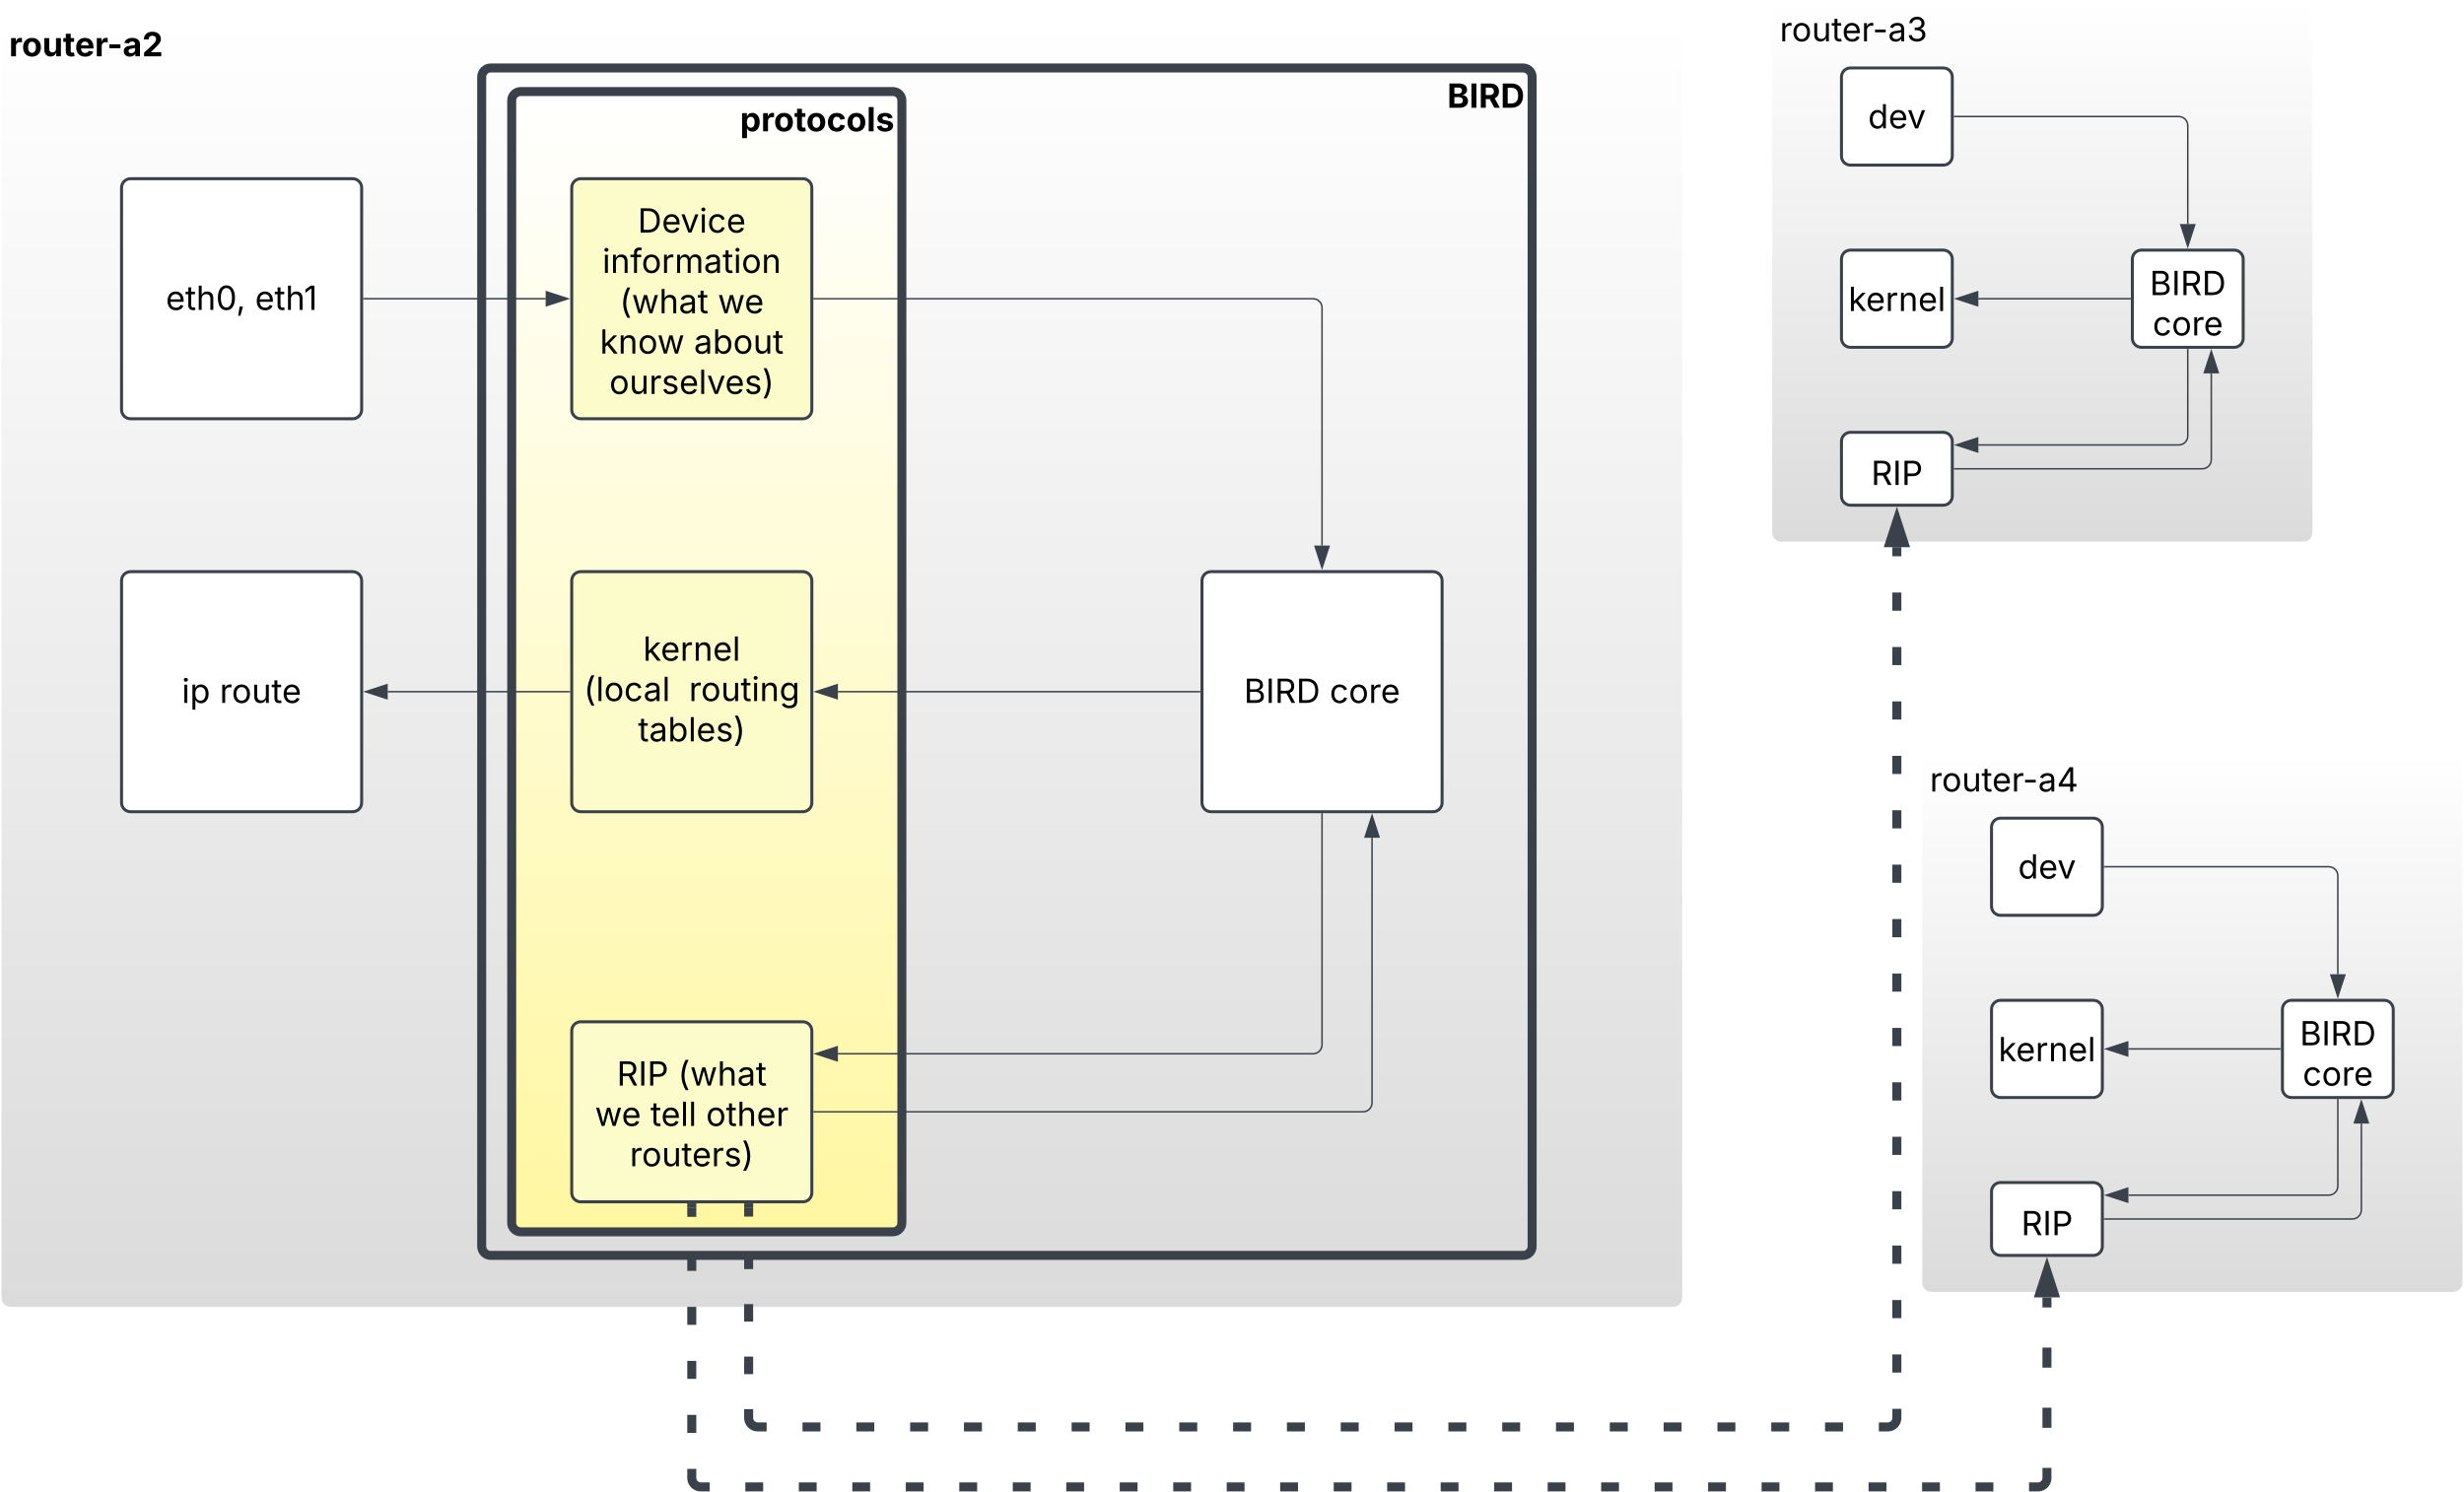
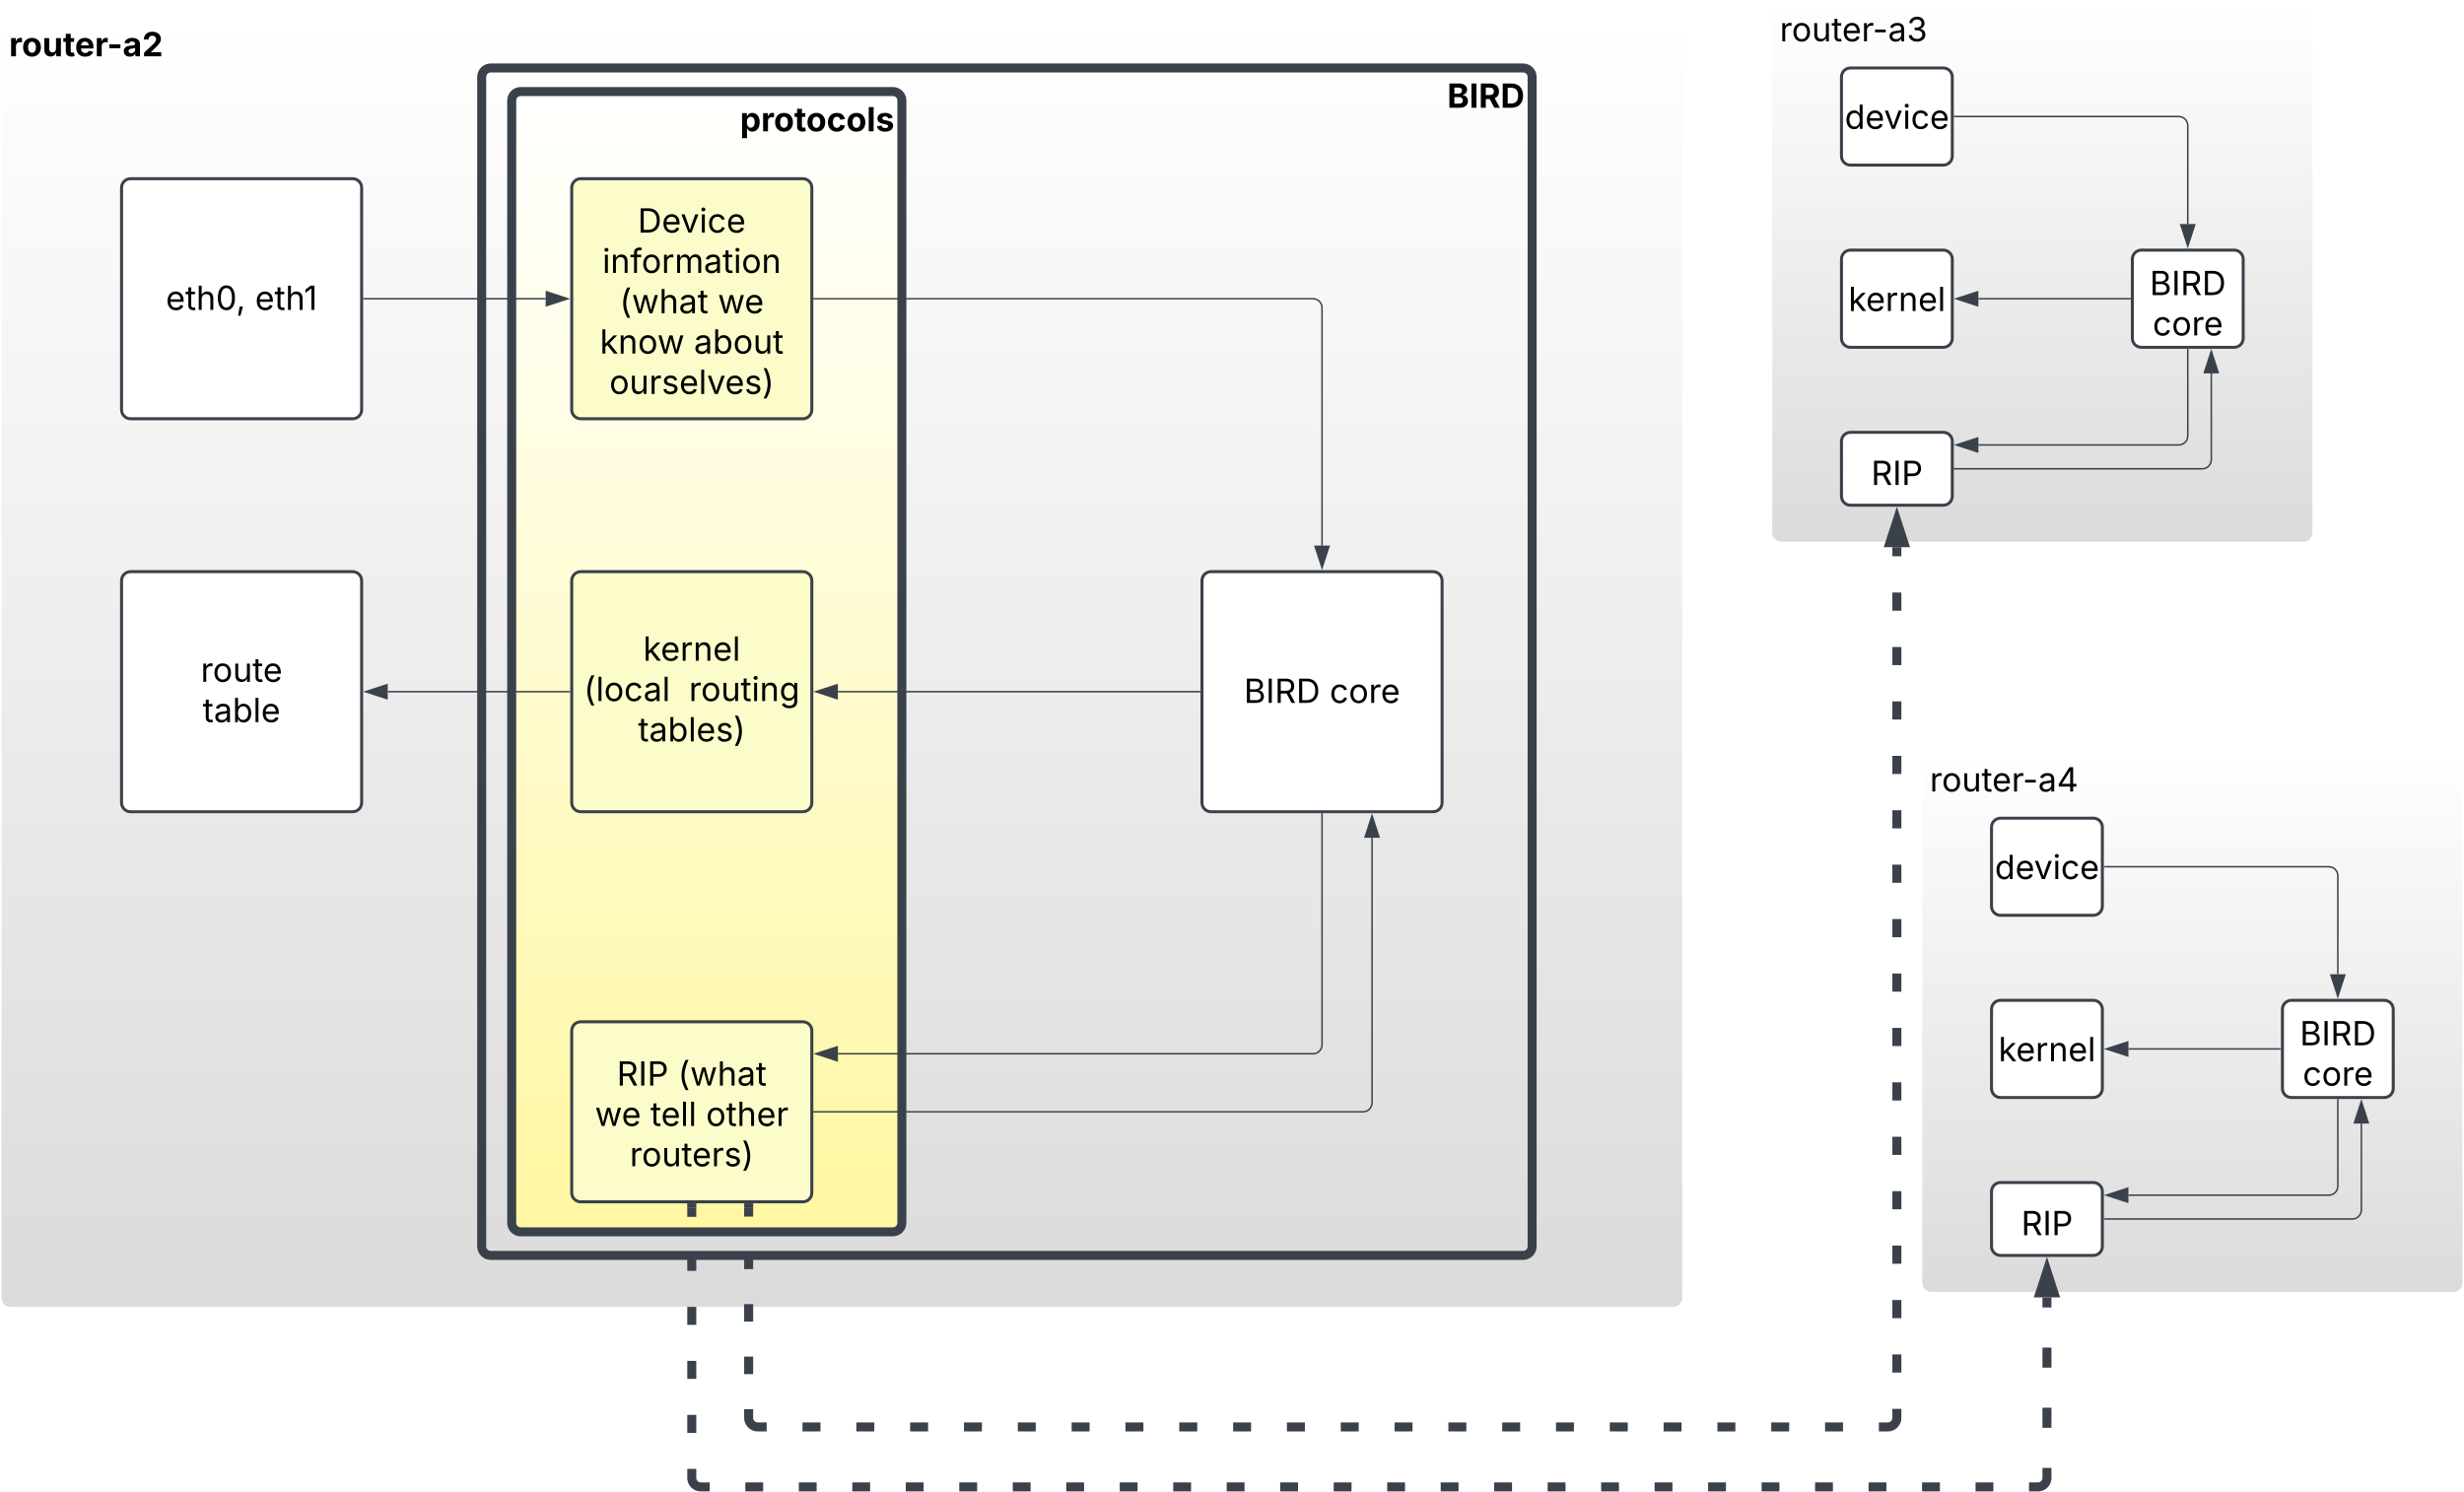
<svg xmlns="http://www.w3.org/2000/svg" xmlns:ns1="lucid" xmlns:xlink="http://www.w3.org/1999/xlink" width="1642" height="994">
  <g transform="translate(-159 -239)" ns1:page-tab-id="_iq6qEx59Amo">
    <path d="M0 0h2000v1500H0z" fill="#fff" />
    <path d="M160 256a6 6 0 0 1 6-6h1108a6 6 0 0 1 6 6v848a6 6 0 0 1-6 6H166a6 6 0 0 1-6-6z" stroke="#000" stroke-opacity="0" stroke-width="2" fill="url(#a)" />
    <use xlink:href="#b" transform="matrix(1,0,0,1,165,255) translate(0 21.52778)" />
    <path d="M480 290.3a6 6 0 0 1 6-6h688a6 6 0 0 1 6 6v779.4a6 6 0 0 1-6 6H486a6 6 0 0 1-6-6z" stroke="#3a414a" stroke-width="6" fill-opacity="0" />
    <use xlink:href="#c" transform="matrix(1,0,0,1,485,289.2857) translate(638.4158 21.52778)" />
    <path d="M500 306a6 6 0 0 1 6-6h248a6 6 0 0 1 6 6v748a6 6 0 0 1-6 6H506a6 6 0 0 1-6-6z" stroke="#3a414a" stroke-width="6" fill="url(#d)" />
    <use xlink:href="#e" transform="matrix(1,0,0,1,505,305) translate(147.1354 21.52778)" />
    <path d="M540 364.1a6 6 0 0 1 6-6h148a6 6 0 0 1 6 6v148a6 6 0 0 1-6 6H546a6 6 0 0 1-6-6z" stroke="#3a414a" stroke-width="2" fill="#fcfcca" />
    <use xlink:href="#f" transform="matrix(1,0,0,1,545,363.0952) translate(38.95942 30.90278)" />
    <use xlink:href="#g" transform="matrix(1,0,0,1,545,363.0952) translate(15.41341 57.7908)" />
    <use xlink:href="#h" transform="matrix(1,0,0,1,545,363.0952) translate(26.91515 84.67882)" />
    <use xlink:href="#i" transform="matrix(1,0,0,1,545,363.0952) translate(92.34484 84.67882)" />
    <use xlink:href="#j" transform="matrix(1,0,0,1,545,363.0952) translate(13.74783 111.5668)" />
    <use xlink:href="#k" transform="matrix(1,0,0,1,545,363.0952) translate(76.43229 111.5668)" />
    <use xlink:href="#l" transform="matrix(1,0,0,1,545,363.0952) translate(20.07378 138.4549)" />
    <path d="M540 626a6 6 0 0 1 6-6h148a6 6 0 0 1 6 6v148a6 6 0 0 1-6 6H546a6 6 0 0 1-6-6z" stroke="#3a414a" stroke-width="2" fill="#fcfcca" />
    <use xlink:href="#m" transform="matrix(1,0,0,1,545,625) translate(42.58355 54.34028)" />
    <use xlink:href="#n" transform="matrix(1,0,0,1,545,625) translate(3.021918 81.2283)" />
    <use xlink:href="#o" transform="matrix(1,0,0,1,545,625) translate(73.10655 81.2283)" />
    <use xlink:href="#p" transform="matrix(1,0,0,1,545,625) translate(39.18186 108.1163)" />
    <path d="M540 926a6 6 0 0 1 6-6h148a6 6 0 0 1 6 6v108a6 6 0 0 1-6 6H546a6 6 0 0 1-6-6z" stroke="#3a414a" stroke-width="2" fill="#fcfcca" />
    <use xlink:href="#q" transform="matrix(1,0,0,1,552,932) translate(18.05425 30.52778)" />
    <use xlink:href="#r" transform="matrix(1,0,0,1,552,932) translate(58.76606 30.52778)" />
    <use xlink:href="#s" transform="matrix(1,0,0,1,552,932) translate(3.465495 57.4158)" />
    <use xlink:href="#t" transform="matrix(1,0,0,1,552,932) translate(40.45551 57.4158)" />
    <use xlink:href="#u" transform="matrix(1,0,0,1,552,932) translate(77.47808 57.4158)" />
    <use xlink:href="#v" transform="matrix(1,0,0,1,552,932) translate(26.66428 84.30382)" />
    <path d="M960 626a6 6 0 0 1 6-6h148a6 6 0 0 1 6 6v148a6 6 0 0 1-6 6H966a6 6 0 0 1-6-6z" stroke="#3a414a" stroke-width="2" fill="#fff" />
    <use xlink:href="#w" transform="matrix(1,0,0,1,965,625) translate(22.96549 82.46528)" />
    <use xlink:href="#x" transform="matrix(1,0,0,1,965,625) translate(80.06185 82.46528)" />
    <path d="M701.5 438.1H1034a6 6 0 0 1 6 6V602.6" stroke="#3a414a" fill="none" />
    <path d="M701.5 438.57h-.5v-.95h.5z" stroke="#3a414a" stroke-width=".05" fill="#3a414a" />
    <path d="M1040 617.38l-4.63-14.26h9.27z" stroke="#3a414a" fill="#3a414a" />
    <path d="M958.5 700H717.38" stroke="#3a414a" fill="none" />
    <path d="M959 700.48h-.5v-.96h.5z" stroke="#3a414a" stroke-width=".05" fill="#3a414a" />
    <path d="M702.62 700l14.26-4.63v9.26z" stroke="#3a414a" fill="#3a414a" />
    <path d="M1040 781.5v153.83a6 6 0 0 1-6 6H717.38" stroke="#3a414a" fill="none" />
    <path d="M1040.47 781.5h-.94v-.5h.94z" stroke="#3a414a" stroke-width=".05" fill="#3a414a" />
    <path d="M702.62 941.33l14.26-4.63v9.27z" stroke="#3a414a" fill="#3a414a" />
    <path d="M701.5 980h365.83a6 6 0 0 0 6-6V797.38" stroke="#3a414a" fill="none" />
    <path d="M701.5 980.48h-.5v-.96h.5z" stroke="#3a414a" stroke-width=".05" fill="#3a414a" />
    <path d="M1073.33 782.62l4.64 14.26h-9.27z" stroke="#3a414a" fill="#3a414a" />
    <path d="M1340 246a6 6 0 0 1 6-6h348a6 6 0 0 1 6 6v348a6 6 0 0 1-6 6h-348a6 6 0 0 1-6-6z" stroke="#000" stroke-opacity="0" stroke-width="2" fill="url(#y)" />
    <use xlink:href="#z" transform="matrix(1,0,0,1,1345,245) translate(0 21.52778)" />
    <path d="M1386.15 290.3a6 6 0 0 1 6-6H1454a6 6 0 0 1 6 6v52.75a6 6 0 0 1-6 6h-61.85a6 6 0 0 1-6-6z" stroke="#3a414a" stroke-width="2" fill="#fff" />
-     <use xlink:href="#A" transform="matrix(1,0,0,1,1391.154,289.2857) translate(12.69119 35.27778)" />
+     <use xlink:href="#A" transform="matrix(1,0,0,1,1391.154,289.2857) translate(-2.825304 35.58377)" />
    <path d="M1386.15 411.7a6 6 0 0 1 6-6H1454a6 6 0 0 1 6 6v52.78a6 6 0 0 1-6 6h-61.85a6 6 0 0 1-6-6z" stroke="#3a414a" stroke-width="2" fill="#fff" />
    <use xlink:href="#B" transform="matrix(1,0,0,1,1391.154,410.7143) translate(-0.4164497 35.58377)" />
    <path d="M1386.15 533.14a6 6 0 0 1 6-6H1454a6 6 0 0 1 6 6v36.57a6 6 0 0 1-6 6h-61.85a6 6 0 0 1-6-6z" stroke="#3a414a" stroke-width="2" fill="#fff" />
    <use xlink:href="#C" transform="matrix(1,0,0,1,1398.154,539.1429) translate(7.769097 23.09028)" />
    <path d="M1580 411.7a6 6 0 0 1 6-6h61.85a6 6 0 0 1 6 6v52.78a6 6 0 0 1-6 6H1586a6 6 0 0 1-6-6z" stroke="#3a414a" stroke-width="2" fill="#fff" />
    <use xlink:href="#D" transform="matrix(1,0,0,1,1585,410.7143) translate(6.576823 24.96528)" />
    <use xlink:href="#x" transform="matrix(1,0,0,1,1585,410.7143) translate(8.513672 51.8533)" />
    <path d="M1461.5 316.67h149.42a6 6 0 0 1 6 6v65.66" stroke="#3a414a" fill="none" />
    <path d="M1461.5 317.14h-.5v-.95h.5z" stroke="#3a414a" stroke-width=".05" fill="#3a414a" />
    <path d="M1616.92 403.1l-4.63-14.27h9.26z" stroke="#3a414a" fill="#3a414a" />
    <path d="M1578.5 438.1h-101.12" stroke="#3a414a" fill="none" />
    <path d="M1579 438.57h-.5v-.95h.5z" stroke="#3a414a" stroke-width=".05" fill="#3a414a" />
    <path d="M1462.62 438.1l14.26-4.64v9.27z" stroke="#3a414a" fill="#3a414a" />
    <path d="M1616.92 471.98v57.57a6 6 0 0 1-6 6h-133.54" stroke="#3a414a" fill="none" />
    <path d="M1617.4 472h-.95v-.52h.95z" stroke="#3a414a" stroke-width=".05" fill="#3a414a" />
    <path d="M1462.62 535.55l14.26-4.63v9.27z" stroke="#3a414a" fill="#3a414a" />
    <path d="M1461.5 551.43h165.1a6 6 0 0 0 6-6v-57.57" stroke="#3a414a" fill="none" />
    <path d="M1461.5 551.9h-.5v-.95h.5z" stroke="#3a414a" stroke-width=".05" fill="#3a414a" />
    <path d="M1632.6 473.1l4.62 14.26h-9.27z" stroke="#3a414a" fill="#3a414a" />
    <path d="M1440 746a6 6 0 0 1 6-6h348a6 6 0 0 1 6 6v348a6 6 0 0 1-6 6h-348a6 6 0 0 1-6-6z" stroke="#000" stroke-opacity="0" stroke-width="2" fill="url(#E)" />
    <use xlink:href="#F" transform="matrix(1,0,0,1,1445,745) translate(0 21.52778)" />
    <path d="M1486.15 790.3a6 6 0 0 1 6-6H1554a6 6 0 0 1 6 6v52.75a6 6 0 0 1-6 6h-61.85a6 6 0 0 1-6-6z" stroke="#3a414a" stroke-width="2" fill="#fff" />
-     <use xlink:href="#A" transform="matrix(1,0,0,1,1491.154,789.2857) translate(12.69119 35.27778)" />
+     <use xlink:href="#A" transform="matrix(1,0,0,1,1491.154,789.2857) translate(-2.825304 35.58377)" />
    <path d="M1486.15 911.7a6 6 0 0 1 6-6H1554a6 6 0 0 1 6 6v52.78a6 6 0 0 1-6 6h-61.85a6 6 0 0 1-6-6z" stroke="#3a414a" stroke-width="2" fill="#fff" />
    <use xlink:href="#B" transform="matrix(1,0,0,1,1491.154,910.7143) translate(-0.4164497 35.58377)" />
    <path d="M1486.15 1033.14a6 6 0 0 1 6-6H1554a6 6 0 0 1 6 6v36.57a6 6 0 0 1-6 6h-61.85a6 6 0 0 1-6-6z" stroke="#3a414a" stroke-width="2" fill="#fff" />
    <use xlink:href="#C" transform="matrix(1,0,0,1,1498.154,1039.143) translate(7.769097 23.09028)" />
    <path d="M1680 911.7a6 6 0 0 1 6-6h61.85a6 6 0 0 1 6 6v52.78a6 6 0 0 1-6 6H1686a6 6 0 0 1-6-6z" stroke="#3a414a" stroke-width="2" fill="#fff" />
    <use xlink:href="#D" transform="matrix(1,0,0,1,1685,910.7143) translate(6.576823 24.96528)" />
    <use xlink:href="#x" transform="matrix(1,0,0,1,1685,910.7143) translate(8.513672 51.8533)" />
    <path d="M1561.5 816.67h149.42a6 6 0 0 1 6 6v65.66" stroke="#3a414a" fill="none" />
    <path d="M1561.5 817.14h-.5v-.95h.5z" stroke="#3a414a" stroke-width=".05" fill="#3a414a" />
    <path d="M1716.92 903.1l-4.63-14.27h9.26z" stroke="#3a414a" fill="#3a414a" />
    <path d="M1678.5 938.1h-101.12" stroke="#3a414a" fill="none" />
    <path d="M1679 938.57h-.5v-.95h.5z" stroke="#3a414a" stroke-width=".05" fill="#3a414a" />
    <path d="M1562.62 938.1l14.26-4.64v9.27z" stroke="#3a414a" fill="#3a414a" />
    <path d="M1716.92 971.98v57.57a6 6 0 0 1-6 6h-133.54" stroke="#3a414a" fill="none" />
    <path d="M1717.4 972h-.95v-.52h.95z" stroke="#3a414a" stroke-width=".05" fill="#3a414a" />
    <path d="M1562.62 1035.55l14.26-4.63v9.27z" stroke="#3a414a" fill="#3a414a" />
    <path d="M1561.5 1051.43h165.1a6 6 0 0 0 6-6v-57.57" stroke="#3a414a" fill="none" />
    <path d="M1561.5 1051.9h-.5v-.95h.5z" stroke="#3a414a" stroke-width=".05" fill="#3a414a" />
    <path d="M1732.6 973.1l4.62 14.26h-9.27z" stroke="#3a414a" fill="#3a414a" />
    <path d="M240 364.1a6 6 0 0 1 6-6h148a6 6 0 0 1 6 6v148a6 6 0 0 1-6 6H246a6 6 0 0 1-6-6z" stroke="#3a414a" stroke-width="2" fill="#fff" />
    <g>
      <use xlink:href="#G" transform="matrix(1,0,0,1,245,363.0952) translate(24.50087 82.46528)" />
      <use xlink:href="#H" transform="matrix(1,0,0,1,245,363.0952) translate(83.97352 82.46528)" />
    </g>
    <path d="M240 626a6 6 0 0 1 6-6h148a6 6 0 0 1 6 6v148a6 6 0 0 1-6 6H246a6 6 0 0 1-6-6z" stroke="#3a414a" stroke-width="2" fill="#fff" />
    <g>
-       <use xlink:href="#I" transform="matrix(1,0,0,1,245,625) translate(35.1454 82.46528)" />
-       <use xlink:href="#J" transform="matrix(1,0,0,1,245,625) translate(60.38411 82.46528)" />
+       <use xlink:href="#I" transform="matrix(1,0,0,1,245,625) translate(47.76476 68.40278)" />
+       <use xlink:href="#J" transform="matrix(1,0,0,1,245,625) translate(49.09939 95.2908)" />
    </g>
    <path d="M401.5 438.1h121.12" stroke="#3a414a" fill="none" />
    <path d="M401.5 438.57h-.5v-.95h.5z" stroke="#3a414a" stroke-width=".05" fill="#3a414a" />
    <path d="M537.38 438.1l-14.26 4.63v-9.27z" stroke="#3a414a" fill="#3a414a" />
    <path d="M538.5 700H417.38" stroke="#3a414a" fill="none" />
    <path d="M539 700.48h-.5v-.96h.5z" stroke="#3a414a" stroke-width=".05" fill="#3a414a" />
    <path d="M402.62 700l14.26-4.63v9.26z" stroke="#3a414a" fill="#3a414a" />
    <path d="M620 1044v6m0 24v12m0 24v12m0 24v12m0 24v12m0 24v6l.07.94.22.9.35.88.5.8.6.72.72.6.8.5.88.37.9.23.95.07h5.94m23.76 0h11.88m23.77 0h11.88m23.76 0h11.87m23.76 0h11.88m23.77 0h11.9m23.75 0h11.88m23.76 0h11.88m23.76 0h11.88m23.77 0h11.88m23.76 0h11.87m23.76 0H1024m23.78 0h11.88m23.76 0h11.88m23.76 0h11.88m23.77 0h11.9m23.75 0h11.88m23.76 0h11.87m23.77 0h11.88m23.76 0h11.88m23.76 0h11.88m23.76 0h11.88m23.77 0h11.9m23.75 0h11.88m23.76 0h11.87m23.77 0h5.94l.94-.07.9-.22.88-.35.8-.5.72-.6.6-.72.5-.8.36-.88.22-.9.08-.95v-6.68m0-26.74v-13.37m0-26.72v-13.37m0-26.73v-6.68" stroke="#3a414a" stroke-width="6" fill="none" />
    <path d="M622.98 1044.08H617V1041H623z" stroke="#3a414a" stroke-width=".05" fill="#3a414a" />
    <path d="M1523.08 1086.42l4.63 14.27h-9.26z" stroke="#3a414a" stroke-width="6" fill="#3a414a" />
    <path d="M657.9 1044v5.83m0 23.34v11.66m0 23.34v11.66m0 23.34v11.66m0 23.34v5.83l.08.94.22.9.36.88.5.8.6.72.72.6.8.5.87.37.92.23.94.07h5.98m23.9 0h11.97m23.9 0h11.97m23.9 0h11.96m23.9 0h11.97m23.9 0h11.96m23.92 0h11.96m23.9 0h11.96m23.9 0h11.97m23.92 0h11.95m23.9 0h11.97m23.9 0h11.96m23.9 0h11.97m23.9 0h11.96m23.9 0H1172m23.9 0h11.96m23.9 0h11.97m23.9 0h11.96m23.9 0h11.96m23.9 0h11.96m23.9 0h11.97m23.9 0h5.98l.94-.07.9-.22.88-.35.8-.5.72-.6.6-.72.5-.8.36-.88.22-.9.08-.95v-6.05m0-24.17v-12.1m0-24.17v-12.08m0-24.18v-12.1m0-24.17v-12.1m0-24.17v-12.1m0-24.17v-12.1m0-24.17v-12.1m0-24.17v-12.1m0-24.18v-12.1m0-24.17v-12.1m0-24.17v-12.1m0-24.17v-12.08m0-24.18v-12.1m0-24.17v-12.1m0-24.17v-12.1m0-24.17v-6.04" stroke="#3a414a" stroke-width="6" fill="none" />
    <path d="M660.88 1044.08h-5.95V1041h5.95z" stroke="#3a414a" stroke-width=".05" fill="#3a414a" />
    <path d="M1423.08 586.42l4.63 14.27h-9.26z" stroke="#3a414a" stroke-width="6" fill="#3a414a" />
    <defs>
      <linearGradient gradientUnits="userSpaceOnUse" id="a" x1="160" y1="250" x2="160" y2="1110">
        <stop offset="0%" stop-color="#fff" />
        <stop offset="100%" stop-color="#dbdbdb" />
      </linearGradient>
      <path d="M128 0v-1118h290v195h12c54-169 184-238 367-200v268c-27-8-86-15-130-15-138 0-239 95-239 234V0H128" id="K" />
      <path d="M628 22C291 22 81-210 81-554c0-346 210-578 547-578 336 0 547 232 547 578 0 344-211 576-547 576zm0-236c160 0 242-146 242-341 0-197-82-341-242-341S387-753 387-555c0 195 81 341 241 341" id="L" />
      <path d="M513 14c-232 0-385-159-385-421v-711h300v659c0 139 76 222 202 222 127 0 217-86 217-234v-647h301V0H864l-4-232C797-74 683 14 513 14" id="M" />
      <path d="M683-1118v229H474v562c0 71 29 104 102 104 23 0 73-7 95-13l43 225C647 9 580 16 520 16 296 16 174-96 174-301v-588H20v-229h154v-266h300v266h209" id="N" />
      <path d="M633 22C291 22 81-200 81-553c0-345 210-579 537-579 292 0 525 185 525 567v84H378c7 183 109 277 260 277 105 0 184-46 216-132l272 51C1071-99 893 22 633 22zM380-669h474c-15-146-94-237-233-237-143 0-229 99-241 237" id="O" />
      <path d="M818-733v240H140v-240h678" id="P" />
      <path d="M440 22C227 22 68-92 68-313c0-250 202-322 422-343 195-21 271-24 271-105 0-95-63-149-175-149-116 0-187 57-211 129l-275-46c57-194 237-305 487-305 240 0 474 108 474 379V0H777v-155h-10C713-51 605 22 440 22zm85-211c140 0 238-93 238-211v-121c-37 26-156 42-222 51-111 16-185 59-185 149 0 87 70 132 169 132" id="Q" />
      <path d="M124 0v-220l528-495c135-132 210-216 210-336 0-133-98-215-231-215-139 0-229 88-229 233H110c0-290 214-477 523-477 315 0 525 182 525 440 0 167-80 305-385 586L548-262v11h630V0H124" id="R" />
      <g id="b">
        <use transform="matrix(0.01085069,0,0,0.01085069,0,0)" xlink:href="#K" />
        <use transform="matrix(0.01085069,0,0,0.01085069,8.506944,0)" xlink:href="#L" />
        <use transform="matrix(0.01085069,0,0,0.01085069,22.13542,0)" xlink:href="#M" />
        <use transform="matrix(0.01085069,0,0,0.01085069,35.97005,0)" xlink:href="#N" />
        <use transform="matrix(0.01085069,0,0,0.01085069,43.89106,0)" xlink:href="#O" />
        <use transform="matrix(0.01085069,0,0,0.01085069,57.12891,0)" xlink:href="#K" />
        <use transform="matrix(0.01085069,0,0,0.01085069,65.36458,0)" xlink:href="#P" />
        <use transform="matrix(0.01085069,0,0,0.01085069,75.75955,0)" xlink:href="#Q" />
        <use transform="matrix(0.01085069,0,0,0.01085069,88.66102,0)" xlink:href="#R" />
      </g>
      <path d="M135 0v-1490h591c327 0 492 160 492 383 0 177-115 286-268 320v15c168 8 326 140 326 361 0 236-176 411-512 411H135zm305-251h264c179 0 258-76 258-189 0-125-97-215-250-215H440v404zm0-613h241c131 0 228-74 228-194 0-109-79-183-222-183H440v377" id="S" />
      <path d="M440-1490V0H135v-1490h305" id="T" />
      <path d="M135 0v-1490h581c339 0 533 192 533 485 0 204-94 351-264 424L1302 0H964L680-532H440V0H135zm305-779h220c186 0 274-77 274-226 0-150-88-233-275-233H440v459" id="U" />
      <path d="M659 0H135v-1490h529c448 0 721 280 721 744 0 466-273 746-726 746zM440-263h204c287 0 437-148 437-483 0-333-150-481-435-481H440v964" id="V" />
      <g id="c">
        <use transform="matrix(0.01085069,0,0,0.01085069,0,0)" xlink:href="#S" />
        <use transform="matrix(0.01085069,0,0,0.01085069,14.70269,0)" xlink:href="#T" />
        <use transform="matrix(0.01085069,0,0,0.01085069,20.94184,0)" xlink:href="#U" />
        <use transform="matrix(0.01085069,0,0,0.01085069,35.53602,0)" xlink:href="#V" />
      </g>
      <linearGradient gradientUnits="userSpaceOnUse" id="d" x1="500" y1="1060" x2="500" y2="300">
        <stop offset="0%" stop-color="#fff7a1" />
        <stop offset="100%" stop-color="#fff" />
      </linearGradient>
      <path d="M128 418v-1536h295v188h14c41-89 129-202 319-202 248 0 453 193 453 575 0 372-197 576-455 576-183 0-275-108-317-198h-9v597H128zm534-640c156 0 240-139 240-336 0-196-83-334-240-334-154 0-241 131-241 334 0 202 88 336 241 336" id="W" />
      <path d="M628 22C291 22 81-210 81-554c0-346 210-578 547-578 265 0 455 142 497 372l-279 52c-25-116-99-188-215-188-160 0-244 139-244 341 0 200 84 341 244 341 116 0 193-74 217-195l279 51C1085-123 896 22 628 22" id="X" />
      <path d="M428-1490V0H128v-1490h300" id="Y" />
      <path d="M572 22C302 22 117-98 78-306l279-48c29 105 101 156 224 156 114 0 185-48 185-115 0-118-228-130-337-155-215-49-322-150-322-317 0-215 187-347 470-347 265 0 424 116 466 298l-266 47c-24-76-87-130-196-130-98 0-174 46-174 113 0 56 38 95 144 117l201 40c216 44 320 143 320 302 0 220-207 367-500 367" id="Z" />
      <g id="e">
        <use transform="matrix(0.01085069,0,0,0.01085069,0,0)" xlink:href="#W" />
        <use transform="matrix(0.01085069,0,0,0.01085069,14.00825,0)" xlink:href="#K" />
        <use transform="matrix(0.01085069,0,0,0.01085069,22.51519,0)" xlink:href="#L" />
        <use transform="matrix(0.01085069,0,0,0.01085069,36.14366,0)" xlink:href="#N" />
        <use transform="matrix(0.01085069,0,0,0.01085069,44.06467,0)" xlink:href="#L" />
        <use transform="matrix(0.01085069,0,0,0.01085069,57.69314,0)" xlink:href="#X" />
        <use transform="matrix(0.01085069,0,0,0.01085069,70.76823,0)" xlink:href="#L" />
        <use transform="matrix(0.01085069,0,0,0.01085069,84.3967,0)" xlink:href="#Y" />
        <use transform="matrix(0.01085069,0,0,0.01085069,90.41884,0)" xlink:href="#Z" />
      </g>
      <path d="M645 0H180v-1490h484c435 0 692 280 692 742 0 466-257 748-711 748zM370-168h263c363 0 539-218 539-580 0-358-176-574-521-574H370v1154" id="aa" />
      <path d="M628 24c-324 0-524-230-524-574 0-343 198-582 503-582 237 0 487 146 487 559v75H286c9 234 145 362 343 362 132 0 231-58 273-172l174 48C1024-91 857 24 628 24zM287-650h624c-17-190-120-322-304-322-192 0-309 151-320 322" id="ab" />
      <path d="M481 0L54-1118h197c107 314 236 620 325 951 87-331 217-637 324-951h197L670 0H481" id="ac" />
      <path d="M158 0v-1118h180V0H158zm91-1301c-68 0-125-53-125-119s57-119 125-119c69 0 126 53 126 119s-57 119-126 119" id="ad" />
      <path d="M613 24c-304 0-509-231-509-576 0-350 205-580 509-580 216 0 392 114 453 309l-173 49c-33-115-133-197-280-197-223 0-326 196-326 419 0 220 103 415 326 415 150 0 252-85 285-206l172 49C1010-95 832 24 613 24" id="ae" />
      <g id="f">
        <use transform="matrix(0.01085069,0,0,0.01085069,0,0)" xlink:href="#aa" />
        <use transform="matrix(0.01085069,0,0,0.01085069,16.03733,0)" xlink:href="#ab" />
        <use transform="matrix(0.01085069,0,0,0.01085069,28.55903,0)" xlink:href="#ac" />
        <use transform="matrix(0.01085069,0,0,0.01085069,41.04818,0)" xlink:href="#ad" />
        <use transform="matrix(0.01085069,0,0,0.01085069,46.43012,0)" xlink:href="#ae" />
        <use transform="matrix(0.01085069,0,0,0.01085069,59.12543,0)" xlink:href="#ab" />
      </g>
      <path d="M338-670V0H158v-1118h173l1 207c72-158 192-221 342-221 226 0 378 139 378 422V0H872v-695c0-172-96-275-252-275-161 0-282 109-282 300" id="af" />
      <path d="M678-1118v154H420V0H240v-964H20v-154h220v-149c0-194 155-293 318-293 85 0 141 18 168 30l-50 154c-19-6-47-17-97-17-111 0-159 58-159 166v109h258" id="ag" />
      <path d="M613 24c-304 0-509-231-509-576 0-350 205-580 509-580 305 0 511 230 511 580 0 345-206 576-511 576zm0-161c226 0 329-195 329-415 0-222-103-419-329-419-223 0-326 196-326 419 0 220 103 415 326 415" id="ah" />
      <path d="M158 0v-1118h174v172h12c41-113 157-188 290-188 26 0 70 2 91 3v181c-11-2-60-10-108-10-161 0-279 109-279 260V0H158" id="ai" />
      <path d="M158 0v-1118h175l1 205c55-151 181-225 313-225 147 0 245 90 285 228 53-141 190-228 352-228 194 0 352 125 352 384V0h-181v-749c0-161-105-225-225-225-151 0-243 103-243 244V0H807v-767c0-124-93-207-219-207-131 0-250 92-250 270V0H158" id="aj" />
      <path d="M471 26C259 26 90-98 90-318c0-256 228-303 435-329 202-27 287-16 287-108 0-139-79-219-234-219-161 0-248 86-283 164l-173-57c86-203 278-265 451-265 150 0 419 46 419 395V0H815v-152h-12C765-73 660 26 471 26zm31-159c199 0 310-134 310-271v-155c-30 35-226 55-295 64-131 17-246 59-246 186 0 116 97 176 231 176" id="ak" />
      <path d="M598-1118v154H368v674c0 100 37 144 132 144 23 0 62-6 92-12L629-6c-37 13-88 20-134 20-193 0-307-107-307-290v-688H20v-154h168v-266h180v266h230" id="al" />
      <g id="g">
        <use transform="matrix(0.01085069,0,0,0.01085069,0,0)" xlink:href="#ad" />
        <use transform="matrix(0.01085069,0,0,0.01085069,5.381944,0)" xlink:href="#af" />
        <use transform="matrix(0.01085069,0,0,0.01085069,18.51128,0)" xlink:href="#ag" />
        <use transform="matrix(0.01085069,0,0,0.01085069,26.08507,0)" xlink:href="#ah" />
        <use transform="matrix(0.01085069,0,0,0.01085069,39.40972,0)" xlink:href="#ai" />
        <use transform="matrix(0.01085069,0,0,0.01085069,48.12283,0)" xlink:href="#aj" />
        <use transform="matrix(0.01085069,0,0,0.01085069,67.58898,0)" xlink:href="#ak" />
        <use transform="matrix(0.01085069,0,0,0.01085069,80.06727,0)" xlink:href="#al" />
        <use transform="matrix(0.01085069,0,0,0.01085069,87.33724,0)" xlink:href="#ad" />
        <use transform="matrix(0.01085069,0,0,0.01085069,92.71918,0)" xlink:href="#ah" />
        <use transform="matrix(0.01085069,0,0,0.01085069,106.0438,0)" xlink:href="#af" />
      </g>
      <path d="M218-607c0-325 108-727 258-974h175c-155 315-250 682-250 974 0 265 78 531 250 886H476C306-10 218-315 218-607" id="am" />
      <path d="M409 0L70-1118h191c89 329 165 560 243 925 75-353 154-601 240-925h192c85 325 161 564 235 922 77-354 157-598 244-922h191L1267 0h-179c-86-307-176-590-250-913C763-588 675-308 588 0H409" id="an" />
      <path d="M338-670V0H158v-1490h180v566c73-149 190-208 336-208 226 0 379 139 379 422V0H872v-695c0-172-96-275-252-275-161 0-282 109-282 300" id="ao" />
      <g id="h">
        <use transform="matrix(0.01085069,0,0,0.01085069,0,0)" xlink:href="#am" />
        <use transform="matrix(0.01085069,0,0,0.01085069,8.105469,0)" xlink:href="#an" />
        <use transform="matrix(0.01085069,0,0,0.01085069,26.29123,0)" xlink:href="#ao" />
        <use transform="matrix(0.01085069,0,0,0.01085069,39.43142,0)" xlink:href="#ak" />
        <use transform="matrix(0.01085069,0,0,0.01085069,51.90972,0)" xlink:href="#al" />
      </g>
      <g id="i">
        <use transform="matrix(0.01085069,0,0,0.01085069,0,0)" xlink:href="#an" />
        <use transform="matrix(0.01085069,0,0,0.01085069,17.78429,0)" xlink:href="#ab" />
      </g>
      <path d="M158 0v-1490h180v865h22l478-493h223L593-638 1096 0H865L456-523 338-412V0H158" id="ap" />
      <g id="j">
        <use transform="matrix(0.01085069,0,0,0.01085069,0,0)" xlink:href="#ap" />
        <use transform="matrix(0.01085069,0,0,0.01085069,12.19618,0)" xlink:href="#af" />
        <use transform="matrix(0.01085069,0,0,0.01085069,25.32552,0)" xlink:href="#ah" />
        <use transform="matrix(0.01085069,0,0,0.01085069,38.2487,0)" xlink:href="#an" />
      </g>
      <path d="M677 24c-213 0-288-135-325-197h-20V0H158v-1490h180v551h14c37-59 106-193 324-193 279 0 474 222 474 576 0 356-194 580-473 580zm-27-161c209 0 317-186 317-421 0-232-105-413-317-413-206 0-314 166-314 413 0 249 111 421 314 421" id="aq" />
      <path d="M537 14c-226 0-379-139-379-422v-710h180v695c0 172 97 275 253 275 160 0 281-109 281-300v-670h181V0H879v-209C806-46 684 14 537 14" id="ar" />
      <g id="k">
        <use transform="matrix(0.01085069,0,0,0.01085069,0,0)" xlink:href="#ak" />
        <use transform="matrix(0.01085069,0,0,0.01085069,12.4783,0)" xlink:href="#aq" />
        <use transform="matrix(0.01085069,0,0,0.01085069,26.08507,0)" xlink:href="#ah" />
        <use transform="matrix(0.01085069,0,0,0.01085069,39.40972,0)" xlink:href="#ar" />
        <use transform="matrix(0.01085069,0,0,0.01085069,52.54991,0)" xlink:href="#al" />
      </g>
      <path d="M538 24C308 24 148-78 108-271l171-41c32 123 123 178 257 178 156 0 256-77 256-169 0-77-54-128-164-154l-186-44c-203-48-300-148-300-305 0-192 176-326 414-326 230 0 351 112 402 269l-163 42c-31-80-94-158-238-158-133 0-233 69-233 162 0 83 57 129 188 160l169 40c203 48 298 149 298 302 0 196-179 339-441 339" id="as" />
      <path d="M338-1490V0H158v-1490h180" id="at" />
      <path d="M96 279C273-86 346-350 346-607c0-292-95-659-250-974h175c150 246 258 650 258 974 0 297-91 602-258 886H96" id="au" />
      <g id="l">
        <use transform="matrix(0.01085069,0,0,0.01085069,0,0)" xlink:href="#ah" />
        <use transform="matrix(0.01085069,0,0,0.01085069,13.32465,0)" xlink:href="#ar" />
        <use transform="matrix(0.01085069,0,0,0.01085069,26.46484,0)" xlink:href="#ai" />
        <use transform="matrix(0.01085069,0,0,0.01085069,34.83073,0)" xlink:href="#as" />
        <use transform="matrix(0.01085069,0,0,0.01085069,46.56033,0)" xlink:href="#ab" />
        <use transform="matrix(0.01085069,0,0,0.01085069,59.51606,0)" xlink:href="#at" />
        <use transform="matrix(0.01085069,0,0,0.01085069,65.00651,0)" xlink:href="#ac" />
        <use transform="matrix(0.01085069,0,0,0.01085069,77.06163,0)" xlink:href="#ab" />
        <use transform="matrix(0.01085069,0,0,0.01085069,90.01736,0)" xlink:href="#as" />
        <use transform="matrix(0.01085069,0,0,0.01085069,101.747,0)" xlink:href="#au" />
      </g>
      <g id="m">
        <use transform="matrix(0.01085069,0,0,0.01085069,0,0)" xlink:href="#ap" />
        <use transform="matrix(0.01085069,0,0,0.01085069,11.69705,0)" xlink:href="#ab" />
        <use transform="matrix(0.01085069,0,0,0.01085069,24.65278,0)" xlink:href="#ai" />
        <use transform="matrix(0.01085069,0,0,0.01085069,33.36589,0)" xlink:href="#af" />
        <use transform="matrix(0.01085069,0,0,0.01085069,46.49523,0)" xlink:href="#ab" />
        <use transform="matrix(0.01085069,0,0,0.01085069,59.45095,0)" xlink:href="#at" />
      </g>
      <g id="n">
        <use transform="matrix(0.01085069,0,0,0.01085069,0,0)" xlink:href="#am" />
        <use transform="matrix(0.01085069,0,0,0.01085069,8.105469,0)" xlink:href="#at" />
        <use transform="matrix(0.01085069,0,0,0.01085069,13.48741,0)" xlink:href="#ah" />
        <use transform="matrix(0.01085069,0,0,0.01085069,26.81207,0)" xlink:href="#ae" />
        <use transform="matrix(0.01085069,0,0,0.01085069,39.72439,0)" xlink:href="#ak" />
        <use transform="matrix(0.01085069,0,0,0.01085069,52.20269,0)" xlink:href="#at" />
      </g>
      <path d="M611 442c-248 0-391-105-460-228l146-94c47 65 117 165 314 165 178 0 307-82 307-266v-224h-17C863-141 792-18 576-18c-268 0-472-195-472-546 0-346 197-568 476-568 216 0 288 133 326 193h17v-179h175V29c0 289-215 413-487 413zm-5-620c203 0 314-146 314-390 0-237-108-403-314-403-213 0-319 180-319 403 0 230 109 390 319 390" id="av" />
      <g id="o">
        <use transform="matrix(0.01085069,0,0,0.01085069,0,0)" xlink:href="#ai" />
        <use transform="matrix(0.01085069,0,0,0.01085069,7.996962,0)" xlink:href="#ah" />
        <use transform="matrix(0.01085069,0,0,0.01085069,21.32161,0)" xlink:href="#ar" />
        <use transform="matrix(0.01085069,0,0,0.01085069,34.46181,0)" xlink:href="#al" />
        <use transform="matrix(0.01085069,0,0,0.01085069,41.73177,0)" xlink:href="#ad" />
        <use transform="matrix(0.01085069,0,0,0.01085069,47.11372,0)" xlink:href="#af" />
        <use transform="matrix(0.01085069,0,0,0.01085069,60.24306,0)" xlink:href="#av" />
      </g>
      <g id="p">
        <use transform="matrix(0.01085069,0,0,0.01085069,0,0)" xlink:href="#al" />
        <use transform="matrix(0.01085069,0,0,0.01085069,7.378472,0)" xlink:href="#ak" />
        <use transform="matrix(0.01085069,0,0,0.01085069,19.85677,0)" xlink:href="#aq" />
        <use transform="matrix(0.01085069,0,0,0.01085069,33.46354,0)" xlink:href="#at" />
        <use transform="matrix(0.01085069,0,0,0.01085069,38.84549,0)" xlink:href="#ab" />
        <use transform="matrix(0.01085069,0,0,0.01085069,51.80122,0)" xlink:href="#as" />
        <use transform="matrix(0.01085069,0,0,0.01085069,63.53082,0)" xlink:href="#au" />
      </g>
      <path d="M180 0v-1490h510c348 0 508 194 508 460 0 198-88 351-276 417L1256 0h-220L726-579c-117 2-238 0-356 1V0H180zm190-747h312c235 0 327-108 327-283 0-177-92-293-329-293H370v576" id="aw" />
      <path d="M370-1490V0H180v-1490h190" id="ax" />
      <path d="M180 0v-1490h510c348 0 508 209 508 474 0 266-160 477-507 477H370V0H180zm190-706h312c236 0 327-133 327-310 0-176-91-307-329-307H370v617" id="ay" />
      <g id="q">
        <use transform="matrix(0.01085069,0,0,0.01085069,0,0)" xlink:href="#aw" />
        <use transform="matrix(0.01085069,0,0,0.01085069,14.30122,0)" xlink:href="#ax" />
        <use transform="matrix(0.01085069,0,0,0.01085069,20.2691,0)" xlink:href="#ay" />
      </g>
      <g id="r">
        <use transform="matrix(0.01085069,0,0,0.01085069,0,0)" xlink:href="#am" />
        <use transform="matrix(0.01085069,0,0,0.01085069,8.105469,0)" xlink:href="#an" />
        <use transform="matrix(0.01085069,0,0,0.01085069,26.29123,0)" xlink:href="#ao" />
        <use transform="matrix(0.01085069,0,0,0.01085069,39.43142,0)" xlink:href="#ak" />
        <use transform="matrix(0.01085069,0,0,0.01085069,51.90972,0)" xlink:href="#al" />
      </g>
      <g id="s">
        <use transform="matrix(0.01085069,0,0,0.01085069,0,0)" xlink:href="#an" />
        <use transform="matrix(0.01085069,0,0,0.01085069,17.78429,0)" xlink:href="#ab" />
      </g>
      <g id="t">
        <use transform="matrix(0.01085069,0,0,0.01085069,0,0)" xlink:href="#al" />
        <use transform="matrix(0.01085069,0,0,0.01085069,7.052951,0)" xlink:href="#ab" />
        <use transform="matrix(0.01085069,0,0,0.01085069,20.00868,0)" xlink:href="#at" />
        <use transform="matrix(0.01085069,0,0,0.01085069,25.39062,0)" xlink:href="#at" />
      </g>
      <g id="u">
        <use transform="matrix(0.01085069,0,0,0.01085069,0,0)" xlink:href="#ah" />
        <use transform="matrix(0.01085069,0,0,0.01085069,13.32465,0)" xlink:href="#al" />
        <use transform="matrix(0.01085069,0,0,0.01085069,20.59462,0)" xlink:href="#ao" />
        <use transform="matrix(0.01085069,0,0,0.01085069,33.73481,0)" xlink:href="#ab" />
        <use transform="matrix(0.01085069,0,0,0.01085069,46.69054,0)" xlink:href="#ai" />
      </g>
      <g id="v">
        <use transform="matrix(0.01085069,0,0,0.01085069,0,0)" xlink:href="#ai" />
        <use transform="matrix(0.01085069,0,0,0.01085069,7.996962,0)" xlink:href="#ah" />
        <use transform="matrix(0.01085069,0,0,0.01085069,21.32161,0)" xlink:href="#ar" />
        <use transform="matrix(0.01085069,0,0,0.01085069,34.46181,0)" xlink:href="#al" />
        <use transform="matrix(0.01085069,0,0,0.01085069,41.51476,0)" xlink:href="#ab" />
        <use transform="matrix(0.01085069,0,0,0.01085069,54.47049,0)" xlink:href="#ai" />
        <use transform="matrix(0.01085069,0,0,0.01085069,62.83637,0)" xlink:href="#as" />
        <use transform="matrix(0.01085069,0,0,0.01085069,74.56597,0)" xlink:href="#au" />
      </g>
      <path d="M180 0v-1490h528c311 0 458 177 458 395 0 191-114 278-244 313v14c139 9 302 137 302 371 0 225-148 397-499 397H180zm190-168h350c232 0 321-102 321-231 0-149-120-277-311-277H370v508zm0-668h328c160 0 286-101 286-255 0-129-87-231-280-231H370v486" id="az" />
      <g id="w">
        <use transform="matrix(0.01085069,0,0,0.01085069,0,0)" xlink:href="#az" />
        <use transform="matrix(0.01085069,0,0,0.01085069,14.53993,0)" xlink:href="#ax" />
        <use transform="matrix(0.01085069,0,0,0.01085069,20.50781,0)" xlink:href="#aw" />
        <use transform="matrix(0.01085069,0,0,0.01085069,34.80903,0)" xlink:href="#aa" />
      </g>
      <g id="x">
        <use transform="matrix(0.01085069,0,0,0.01085069,0,0)" xlink:href="#ae" />
        <use transform="matrix(0.01085069,0,0,0.01085069,12.69531,0)" xlink:href="#ah" />
        <use transform="matrix(0.01085069,0,0,0.01085069,26.01997,0)" xlink:href="#ai" />
        <use transform="matrix(0.01085069,0,0,0.01085069,34.01693,0)" xlink:href="#ab" />
      </g>
      <linearGradient gradientUnits="userSpaceOnUse" id="y" x1="1340" y1="240" x2="1340" y2="600">
        <stop offset="0%" stop-color="#fff" />
        <stop offset="100%" stop-color="#dbdbdb" />
      </linearGradient>
      <path d="M798-719v166H144v-166h654" id="aA" />
      <path d="M635 20c-292 0-500-160-510-396h192c11 142 145 229 315 229 187 0 323-105 323-260 0-161-125-274-346-274H488v-165h121c174 0 294-100 294-254 0-148-104-245-266-245-152 0-291 85-297 230H157c8-234 222-395 484-395 278 0 448 188 448 400 0 168-95 291-247 336v12c190 31 301 169 301 357 0 244-216 425-508 425" id="aB" />
      <g id="z">
        <use transform="matrix(0.01085069,0,0,0.01085069,0,0)" xlink:href="#ai" />
        <use transform="matrix(0.01085069,0,0,0.01085069,7.996962,0)" xlink:href="#ah" />
        <use transform="matrix(0.01085069,0,0,0.01085069,21.32161,0)" xlink:href="#ar" />
        <use transform="matrix(0.01085069,0,0,0.01085069,34.46181,0)" xlink:href="#al" />
        <use transform="matrix(0.01085069,0,0,0.01085069,41.51476,0)" xlink:href="#ab" />
        <use transform="matrix(0.01085069,0,0,0.01085069,54.47049,0)" xlink:href="#ai" />
        <use transform="matrix(0.01085069,0,0,0.01085069,61.95747,0)" xlink:href="#aA" />
        <use transform="matrix(0.01085069,0,0,0.01085069,72.17882,0)" xlink:href="#ak" />
        <use transform="matrix(0.01085069,0,0,0.01085069,84.65712,0)" xlink:href="#aB" />
      </g>
      <path d="M577 24c-279 0-473-224-473-580 0-354 195-576 474-576 218 0 287 134 324 193h14v-551h180V0H922v-173h-20C865-111 790 24 577 24zm27-161c203 0 314-172 314-421 0-247-108-413-314-413-212 0-317 181-317 413 0 235 108 421 317 421" id="aC" />
      <g id="A">
        <use transform="matrix(0.01085069,0,0,0.01085069,0,0)" xlink:href="#aC" />
        <use transform="matrix(0.01085069,0,0,0.01085069,13.60677,0)" xlink:href="#ab" />
        <use transform="matrix(0.01085069,0,0,0.01085069,26.12847,0)" xlink:href="#ac" />
+         <use transform="matrix(0.01085069,0,0,0.01085069,38.61762,0)" xlink:href="#ad" />
+         <use transform="matrix(0.01085069,0,0,0.01085069,43.99957,0)" xlink:href="#ae" />
+         <use transform="matrix(0.01085069,0,0,0.01085069,56.69488,0)" xlink:href="#ab" />
      </g>
      <g id="B">
        <use transform="matrix(0.01085069,0,0,0.01085069,0,0)" xlink:href="#ap" />
        <use transform="matrix(0.01085069,0,0,0.01085069,11.69705,0)" xlink:href="#ab" />
        <use transform="matrix(0.01085069,0,0,0.01085069,24.65278,0)" xlink:href="#ai" />
        <use transform="matrix(0.01085069,0,0,0.01085069,33.36589,0)" xlink:href="#af" />
        <use transform="matrix(0.01085069,0,0,0.01085069,46.49523,0)" xlink:href="#ab" />
        <use transform="matrix(0.01085069,0,0,0.01085069,59.45095,0)" xlink:href="#at" />
      </g>
      <g id="C">
        <use transform="matrix(0.01085069,0,0,0.01085069,0,0)" xlink:href="#aw" />
        <use transform="matrix(0.01085069,0,0,0.01085069,14.30122,0)" xlink:href="#ax" />
        <use transform="matrix(0.01085069,0,0,0.01085069,20.2691,0)" xlink:href="#ay" />
      </g>
      <g id="D">
        <use transform="matrix(0.01085069,0,0,0.01085069,0,0)" xlink:href="#az" />
        <use transform="matrix(0.01085069,0,0,0.01085069,14.53993,0)" xlink:href="#ax" />
        <use transform="matrix(0.01085069,0,0,0.01085069,20.50781,0)" xlink:href="#aw" />
        <use transform="matrix(0.01085069,0,0,0.01085069,34.80903,0)" xlink:href="#aa" />
      </g>
      <linearGradient gradientUnits="userSpaceOnUse" id="E" x1="1440" y1="740" x2="1440" y2="1100">
        <stop offset="0%" stop-color="#fff" />
        <stop offset="100%" stop-color="#dbdbdb" />
      </linearGradient>
      <path d="M120-303v-155l652-1032h231v1020h202v167h-202V0H821v-303H120zm702-167v-782h-12L323-482v12h499" id="aD" />
      <g id="F">
        <use transform="matrix(0.01085069,0,0,0.01085069,0,0)" xlink:href="#ai" />
        <use transform="matrix(0.01085069,0,0,0.01085069,7.996962,0)" xlink:href="#ah" />
        <use transform="matrix(0.01085069,0,0,0.01085069,21.32161,0)" xlink:href="#ar" />
        <use transform="matrix(0.01085069,0,0,0.01085069,34.46181,0)" xlink:href="#al" />
        <use transform="matrix(0.01085069,0,0,0.01085069,41.51476,0)" xlink:href="#ab" />
        <use transform="matrix(0.01085069,0,0,0.01085069,54.47049,0)" xlink:href="#ai" />
        <use transform="matrix(0.01085069,0,0,0.01085069,61.95747,0)" xlink:href="#aA" />
        <use transform="matrix(0.01085069,0,0,0.01085069,72.17882,0)" xlink:href="#ak" />
        <use transform="matrix(0.01085069,0,0,0.01085069,84.65712,0)" xlink:href="#aD" />
      </g>
      <path d="M646 20c-332 0-524-278-524-764 0-483 194-766 524-766s524 283 524 766c0 485-191 764-524 764zm0-166c218 0 341-220 341-598 0-380-123-601-341-601s-341 222-341 601c0 378 123 598 341 598" id="aE" />
      <path d="M128 359l88-567h206L266 359H128" id="aF" />
      <g id="G">
        <use transform="matrix(0.01085069,0,0,0.01085069,0,0)" xlink:href="#ab" />
        <use transform="matrix(0.01085069,0,0,0.01085069,12.95573,0)" xlink:href="#al" />
        <use transform="matrix(0.01085069,0,0,0.01085069,20.22569,0)" xlink:href="#ao" />
        <use transform="matrix(0.01085069,0,0,0.01085069,33.36589,0)" xlink:href="#aE" />
        <use transform="matrix(0.01085069,0,0,0.01085069,46.82075,0)" xlink:href="#aF" />
      </g>
      <path d="M653-1490V0H466v-1314h-10L96-1047v-204l324-239h233" id="aG" />
      <g id="H">
        <use transform="matrix(0.01085069,0,0,0.01085069,0,0)" xlink:href="#ab" />
        <use transform="matrix(0.01085069,0,0,0.01085069,12.95573,0)" xlink:href="#al" />
        <use transform="matrix(0.01085069,0,0,0.01085069,20.22569,0)" xlink:href="#ao" />
        <use transform="matrix(0.01085069,0,0,0.01085069,32.48698,0)" xlink:href="#aG" />
      </g>
-       <path d="M158 418v-1536h174v179h20c37-59 106-193 324-193 279 0 474 222 474 576 0 356-194 580-473 580-213 0-288-135-325-197h-14v591H158zm492-555c209 0 317-186 317-421 0-232-105-413-317-413-206 0-314 166-314 413 0 249 111 421 314 421" id="aH" />
      <g id="I">
-         <use transform="matrix(0.01085069,0,0,0.01085069,0,0)" xlink:href="#ad" />
-         <use transform="matrix(0.01085069,0,0,0.01085069,5.381944,0)" xlink:href="#aH" />
-       </g>
-       <g id="J">
        <use transform="matrix(0.01085069,0,0,0.01085069,0,0)" xlink:href="#ai" />
        <use transform="matrix(0.01085069,0,0,0.01085069,7.996962,0)" xlink:href="#ah" />
        <use transform="matrix(0.01085069,0,0,0.01085069,21.32161,0)" xlink:href="#ar" />
        <use transform="matrix(0.01085069,0,0,0.01085069,34.46181,0)" xlink:href="#al" />
        <use transform="matrix(0.01085069,0,0,0.01085069,41.51476,0)" xlink:href="#ab" />
      </g>
+       <g id="J">
+         <use transform="matrix(0.01085069,0,0,0.01085069,0,0)" xlink:href="#al" />
+         <use transform="matrix(0.01085069,0,0,0.01085069,7.378472,0)" xlink:href="#ak" />
+         <use transform="matrix(0.01085069,0,0,0.01085069,19.85677,0)" xlink:href="#aq" />
+         <use transform="matrix(0.01085069,0,0,0.01085069,33.46354,0)" xlink:href="#at" />
+         <use transform="matrix(0.01085069,0,0,0.01085069,38.84549,0)" xlink:href="#ab" />
+       </g>
    </defs>
  </g>
</svg>
